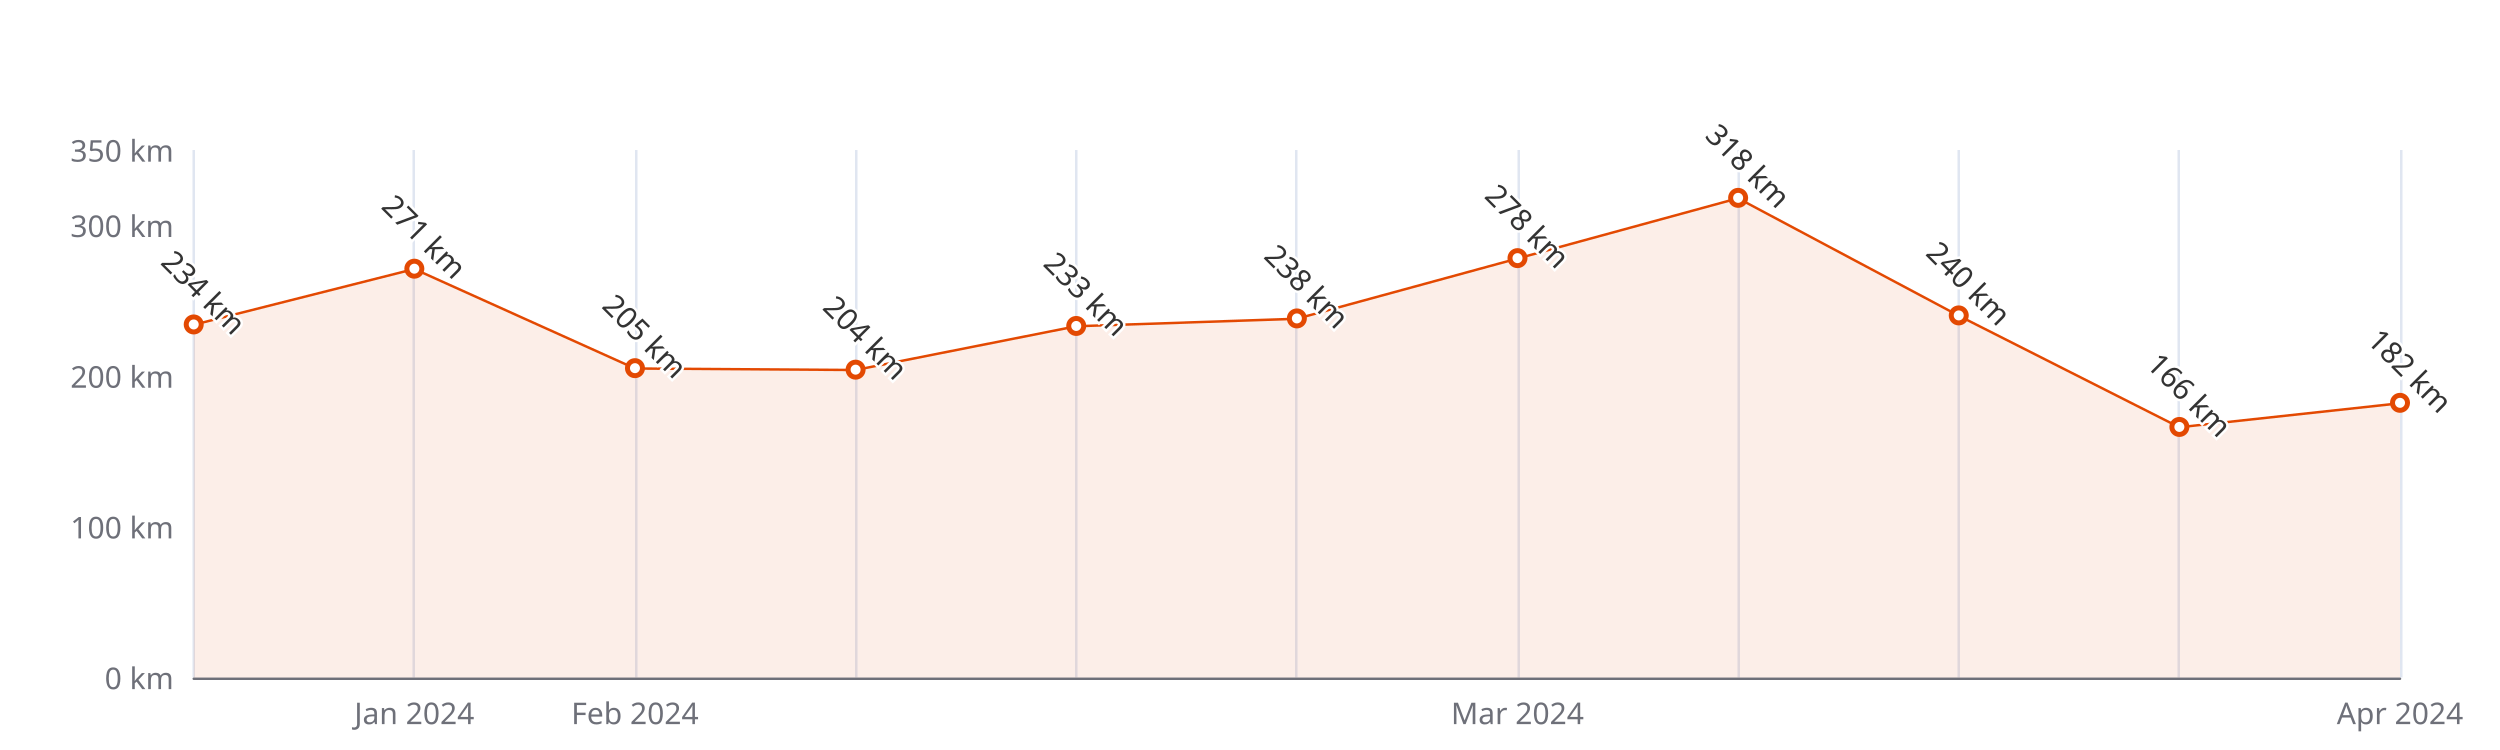
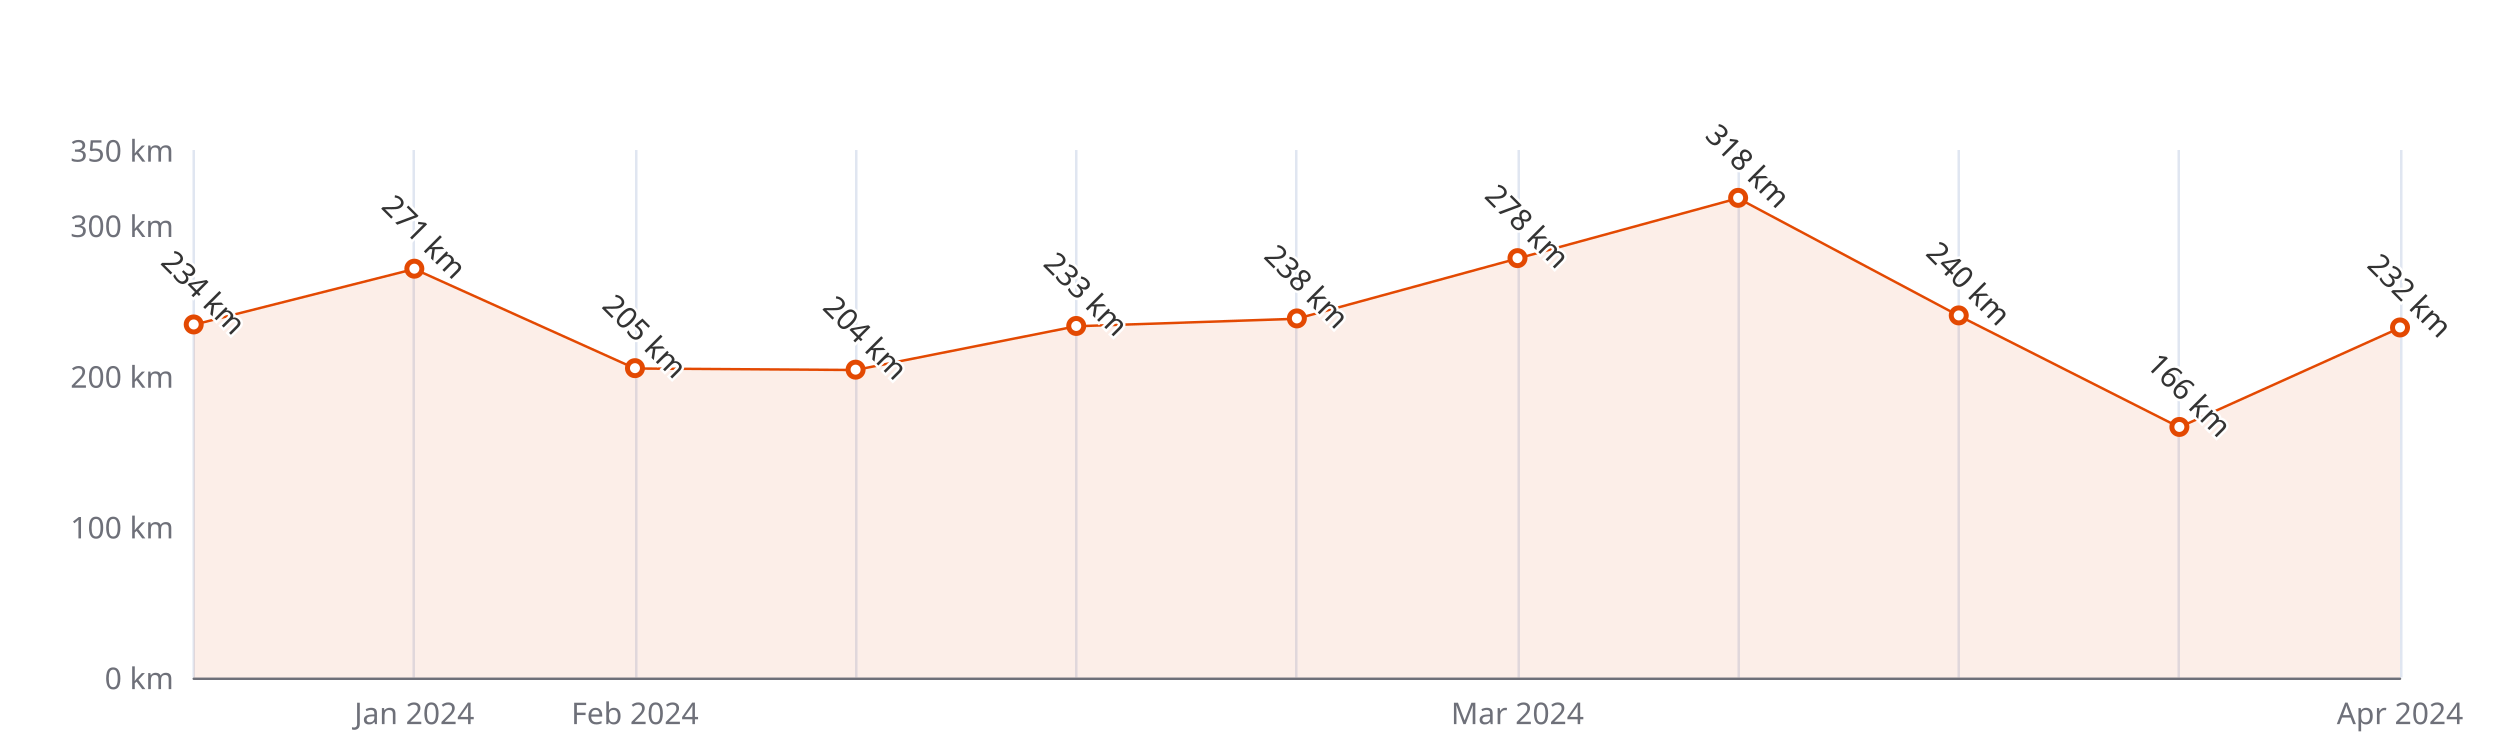
<svg xmlns="http://www.w3.org/2000/svg" width="1000" height="300" version="1.1" baseProfile="full" viewBox="0 0 1000 300">
  <rect width="1000" height="300" x="0" y="0" id="0" fill="#ffffff" />
  <path d="M77.5 60L77.5 271" fill="none" stroke="#E0E6F1" />
  <path d="M165.5 60L165.5 271" fill="none" stroke="#E0E6F1" />
  <path d="M254.5 60L254.5 271" fill="none" stroke="#E0E6F1" />
  <path d="M342.5 60L342.5 271" fill="none" stroke="#E0E6F1" />
  <path d="M430.5 60L430.5 271" fill="none" stroke="#E0E6F1" />
  <path d="M518.5 60L518.5 271" fill="none" stroke="#E0E6F1" />
  <path d="M607.5 60L607.5 271" fill="none" stroke="#E0E6F1" />
  <path d="M695.5 60L695.5 271" fill="none" stroke="#E0E6F1" />
  <path d="M783.5 60L783.5 271" fill="none" stroke="#E0E6F1" />
  <path d="M871.5 60L871.5 271" fill="none" stroke="#E0E6F1" />
  <path d="M960.5 60L960.5 271" fill="none" stroke="#E0E6F1" />
  <path d="M77.5 271.5L960 271.5" fill="none" stroke="#6E7079" stroke-linecap="round" />
  <text dominant-baseline="central" text-anchor="end" style="font-size:12px;font-family:sans-serif;" xml:space="preserve" transform="translate(69.48 271)" fill="#6E7079">0 km</text>
  <text dominant-baseline="central" text-anchor="end" style="font-size:12px;font-family:sans-serif;" xml:space="preserve" transform="translate(69.48 210.7143)" fill="#6E7079">100 km</text>
  <text dominant-baseline="central" text-anchor="end" style="font-size:12px;font-family:sans-serif;" xml:space="preserve" transform="translate(69.48 150.4286)" fill="#6E7079">200 km</text>
  <text dominant-baseline="central" text-anchor="end" style="font-size:12px;font-family:sans-serif;" xml:space="preserve" transform="translate(69.48 90.1429)" fill="#6E7079">300 km</text>
  <text dominant-baseline="central" text-anchor="end" style="font-size:12px;font-family:sans-serif;" xml:space="preserve" transform="translate(69.48 60)" fill="#6E7079">350 km</text>
  <text dominant-baseline="central" text-anchor="middle" style="font-size:12px;font-family:sans-serif;" xml:space="preserve" y="6" transform="translate(165.732 279)" fill="#6E7079">Jan 2024</text>
  <text dominant-baseline="central" text-anchor="middle" style="font-size:12px;font-family:sans-serif;" xml:space="preserve" y="6" transform="translate(253.984 279)" fill="#6E7079">Feb 2024</text>
  <text dominant-baseline="central" text-anchor="middle" style="font-size:12px;font-family:sans-serif;" xml:space="preserve" y="6" transform="translate(606.992 279)" fill="#6E7079">Mar 2024</text>
  <text dominant-baseline="central" text-anchor="middle" style="font-size:12px;font-family:sans-serif;" xml:space="preserve" y="6" transform="translate(960 279)" fill="#6E7079">Apr 2024</text>
  <g clip-path="url(#zr5-c0)">
-     <path d="M77.5 129.9L165.7 107.6L254 147.4L342.2 148L430.5 130.5L518.7 127.5L607 103.4L695.2 79.3L783.5 126.3L871.7 170.9L960 161.3L960 271L871.7 271L783.5 271L695.2 271L607 271L518.7 271L430.5 271L342.2 271L254 271L165.7 271L77.5 271Z" fill="rgb(227,73,2)" fill-opacity="0.09" />
-     <path d="M77.5 129.9L165.7 107.6L254 147.4L342.2 148L430.5 130.5L518.7 127.5L607 103.4L695.2 79.3L783.5 126.3L871.7 170.9L960 161.3" fill="none" stroke="#E34902" stroke-linejoin="bevel" />
+     <path d="M77.5 129.9L165.7 107.6L254 147.4L342.2 148L430.5 130.5L518.7 127.5L607 103.4L695.2 79.3L783.5 126.3L871.7 170.9L960 131.1L960 271L871.7 271L783.5 271L695.2 271L607 271L518.7 271L430.5 271L342.2 271L254 271L165.7 271L77.5 271Z" fill="rgb(227,73,2)" fill-opacity="0.09" />
+     <path d="M77.5 129.9L165.7 107.6L254 147.4L342.2 148L430.5 130.5L518.7 127.5L607 103.4L695.2 79.3L783.5 126.3L871.7 170.9L960 131.1" fill="none" stroke="#E34902" stroke-linejoin="bevel" />
  </g>
  <path d="M1 0A1 1 0 1 1 1 -0.1A1 1 0 0 1 1 0" transform="matrix(3,0,0,3,77.48,129.9314)" fill="#fff" stroke="#E34902" stroke-width="0.667" />
  <path d="M1 0A1 1 0 1 1 1 -0.1A1 1 0 0 1 1 0" transform="matrix(3,0,0,3,165.732,107.6257)" fill="#fff" stroke="#E34902" stroke-width="0.667" />
  <path d="M1 0A1 1 0 1 1 1 -0.1A1 1 0 0 1 1 0" transform="matrix(3,0,0,3,253.984,147.4143)" fill="#fff" stroke="#E34902" stroke-width="0.667" />
  <path d="M1 0A1 1 0 1 1 1 -0.1A1 1 0 0 1 1 0" transform="matrix(3,0,0,3,342.236,148.0171)" fill="#fff" stroke="#E34902" stroke-width="0.667" />
  <path d="M1 0A1 1 0 1 1 1 -0.1A1 1 0 0 1 1 0" transform="matrix(3,0,0,3,430.488,130.5343)" fill="#fff" stroke="#E34902" stroke-width="0.667" />
  <path d="M1 0A1 1 0 1 1 1 -0.1A1 1 0 0 1 1 0" transform="matrix(3,0,0,3,518.74,127.52)" fill="#fff" stroke="#E34902" stroke-width="0.667" />
  <path d="M1 0A1 1 0 1 1 1 -0.1A1 1 0 0 1 1 0" transform="matrix(3,0,0,3,606.992,103.4057)" fill="#fff" stroke="#E34902" stroke-width="0.667" />
  <path d="M1 0A1 1 0 1 1 1 -0.1A1 1 0 0 1 1 0" transform="matrix(3,0,0,3,695.244,79.2914)" fill="#fff" stroke="#E34902" stroke-width="0.667" />
  <path d="M1 0A1 1 0 1 1 1 -0.1A1 1 0 0 1 1 0" transform="matrix(3,0,0,3,783.496,126.3143)" fill="#fff" stroke="#E34902" stroke-width="0.667" />
  <path d="M1 0A1 1 0 1 1 1 -0.1A1 1 0 0 1 1 0" transform="matrix(3,0,0,3,871.748,170.9257)" fill="#fff" stroke="#E34902" stroke-width="0.667" />
-   <path d="M1 0A1 1 0 1 1 1 -0.1A1 1 0 0 1 1 0" transform="matrix(3,0,0,3,960,161.28)" fill="#fff" stroke="#E34902" stroke-width="0.667" />
+   <path d="M1 0A1 1 0 1 1 1 -0.1A1 1 0 0 1 1 0" transform="matrix(3,0,0,3,960,131.1371)" fill="#fff" stroke="#E34902" stroke-width="0.667" />
  <text dominant-baseline="central" text-anchor="middle" style="font-size:12px;font-family:sans-serif;" xml:space="preserve" y="-6" transform="matrix(0.707,0.707,-0.707,0.707,77.48,120.9314)" fill="#333" stroke="rgb(255,255,255)" stroke-width="2" paint-order="stroke" stroke-miterlimit="2">234 km</text>
  <text dominant-baseline="central" text-anchor="middle" style="font-size:12px;font-family:sans-serif;" xml:space="preserve" y="-6" transform="matrix(0.707,0.707,-0.707,0.707,165.732,98.6257)" fill="#333" stroke="rgb(255,255,255)" stroke-width="2" paint-order="stroke" stroke-miterlimit="2">271 km</text>
  <text dominant-baseline="central" text-anchor="middle" style="font-size:12px;font-family:sans-serif;" xml:space="preserve" y="-6" transform="matrix(0.707,0.707,-0.707,0.707,253.984,138.4143)" fill="#333" stroke="rgb(255,255,255)" stroke-width="2" paint-order="stroke" stroke-miterlimit="2">205 km</text>
  <text dominant-baseline="central" text-anchor="middle" style="font-size:12px;font-family:sans-serif;" xml:space="preserve" y="-6" transform="matrix(0.707,0.707,-0.707,0.707,342.236,139.0171)" fill="#333" stroke="rgb(255,255,255)" stroke-width="2" paint-order="stroke" stroke-miterlimit="2">204 km</text>
  <text dominant-baseline="central" text-anchor="middle" style="font-size:12px;font-family:sans-serif;" xml:space="preserve" y="-6" transform="matrix(0.707,0.707,-0.707,0.707,430.488,121.5343)" fill="#333" stroke="rgb(255,255,255)" stroke-width="2" paint-order="stroke" stroke-miterlimit="2">233 km</text>
  <text dominant-baseline="central" text-anchor="middle" style="font-size:12px;font-family:sans-serif;" xml:space="preserve" y="-6" transform="matrix(0.707,0.707,-0.707,0.707,518.74,118.52)" fill="#333" stroke="rgb(255,255,255)" stroke-width="2" paint-order="stroke" stroke-miterlimit="2">238 km</text>
  <text dominant-baseline="central" text-anchor="middle" style="font-size:12px;font-family:sans-serif;" xml:space="preserve" y="-6" transform="matrix(0.707,0.707,-0.707,0.707,606.992,94.4057)" fill="#333" stroke="rgb(255,255,255)" stroke-width="2" paint-order="stroke" stroke-miterlimit="2">278 km</text>
  <text dominant-baseline="central" text-anchor="middle" style="font-size:12px;font-family:sans-serif;" xml:space="preserve" y="-6" transform="matrix(0.707,0.707,-0.707,0.707,695.244,70.2914)" fill="#333" stroke="rgb(255,255,255)" stroke-width="2" paint-order="stroke" stroke-miterlimit="2">318 km</text>
  <text dominant-baseline="central" text-anchor="middle" style="font-size:12px;font-family:sans-serif;" xml:space="preserve" y="-6" transform="matrix(0.707,0.707,-0.707,0.707,783.496,117.3143)" fill="#333" stroke="rgb(255,255,255)" stroke-width="2" paint-order="stroke" stroke-miterlimit="2">240 km</text>
  <text dominant-baseline="central" text-anchor="middle" style="font-size:12px;font-family:sans-serif;" xml:space="preserve" y="-6" transform="matrix(0.707,0.707,-0.707,0.707,871.748,161.9257)" fill="#333" stroke="rgb(255,255,255)" stroke-width="2" paint-order="stroke" stroke-miterlimit="2">166 km</text>
-   <text dominant-baseline="central" text-anchor="middle" style="font-size:12px;font-family:sans-serif;" xml:space="preserve" y="-6" transform="matrix(0.707,0.707,-0.707,0.707,960,152.28)" fill="#333" stroke="rgb(255,255,255)" stroke-width="2" paint-order="stroke" stroke-miterlimit="2">182 km</text>
+   <text dominant-baseline="central" text-anchor="middle" style="font-size:12px;font-family:sans-serif;" xml:space="preserve" y="-6" transform="matrix(0.707,0.707,-0.707,0.707,960,122.1371)" fill="#333" stroke="rgb(255,255,255)" stroke-width="2" paint-order="stroke" stroke-miterlimit="2">232 km</text>
  <defs>
    <clipPath id="zr5-c0">
      <path d="M76 59.5l884 0l0 212l-884 0Z" fill="#000" />
    </clipPath>
  </defs>
</svg>
